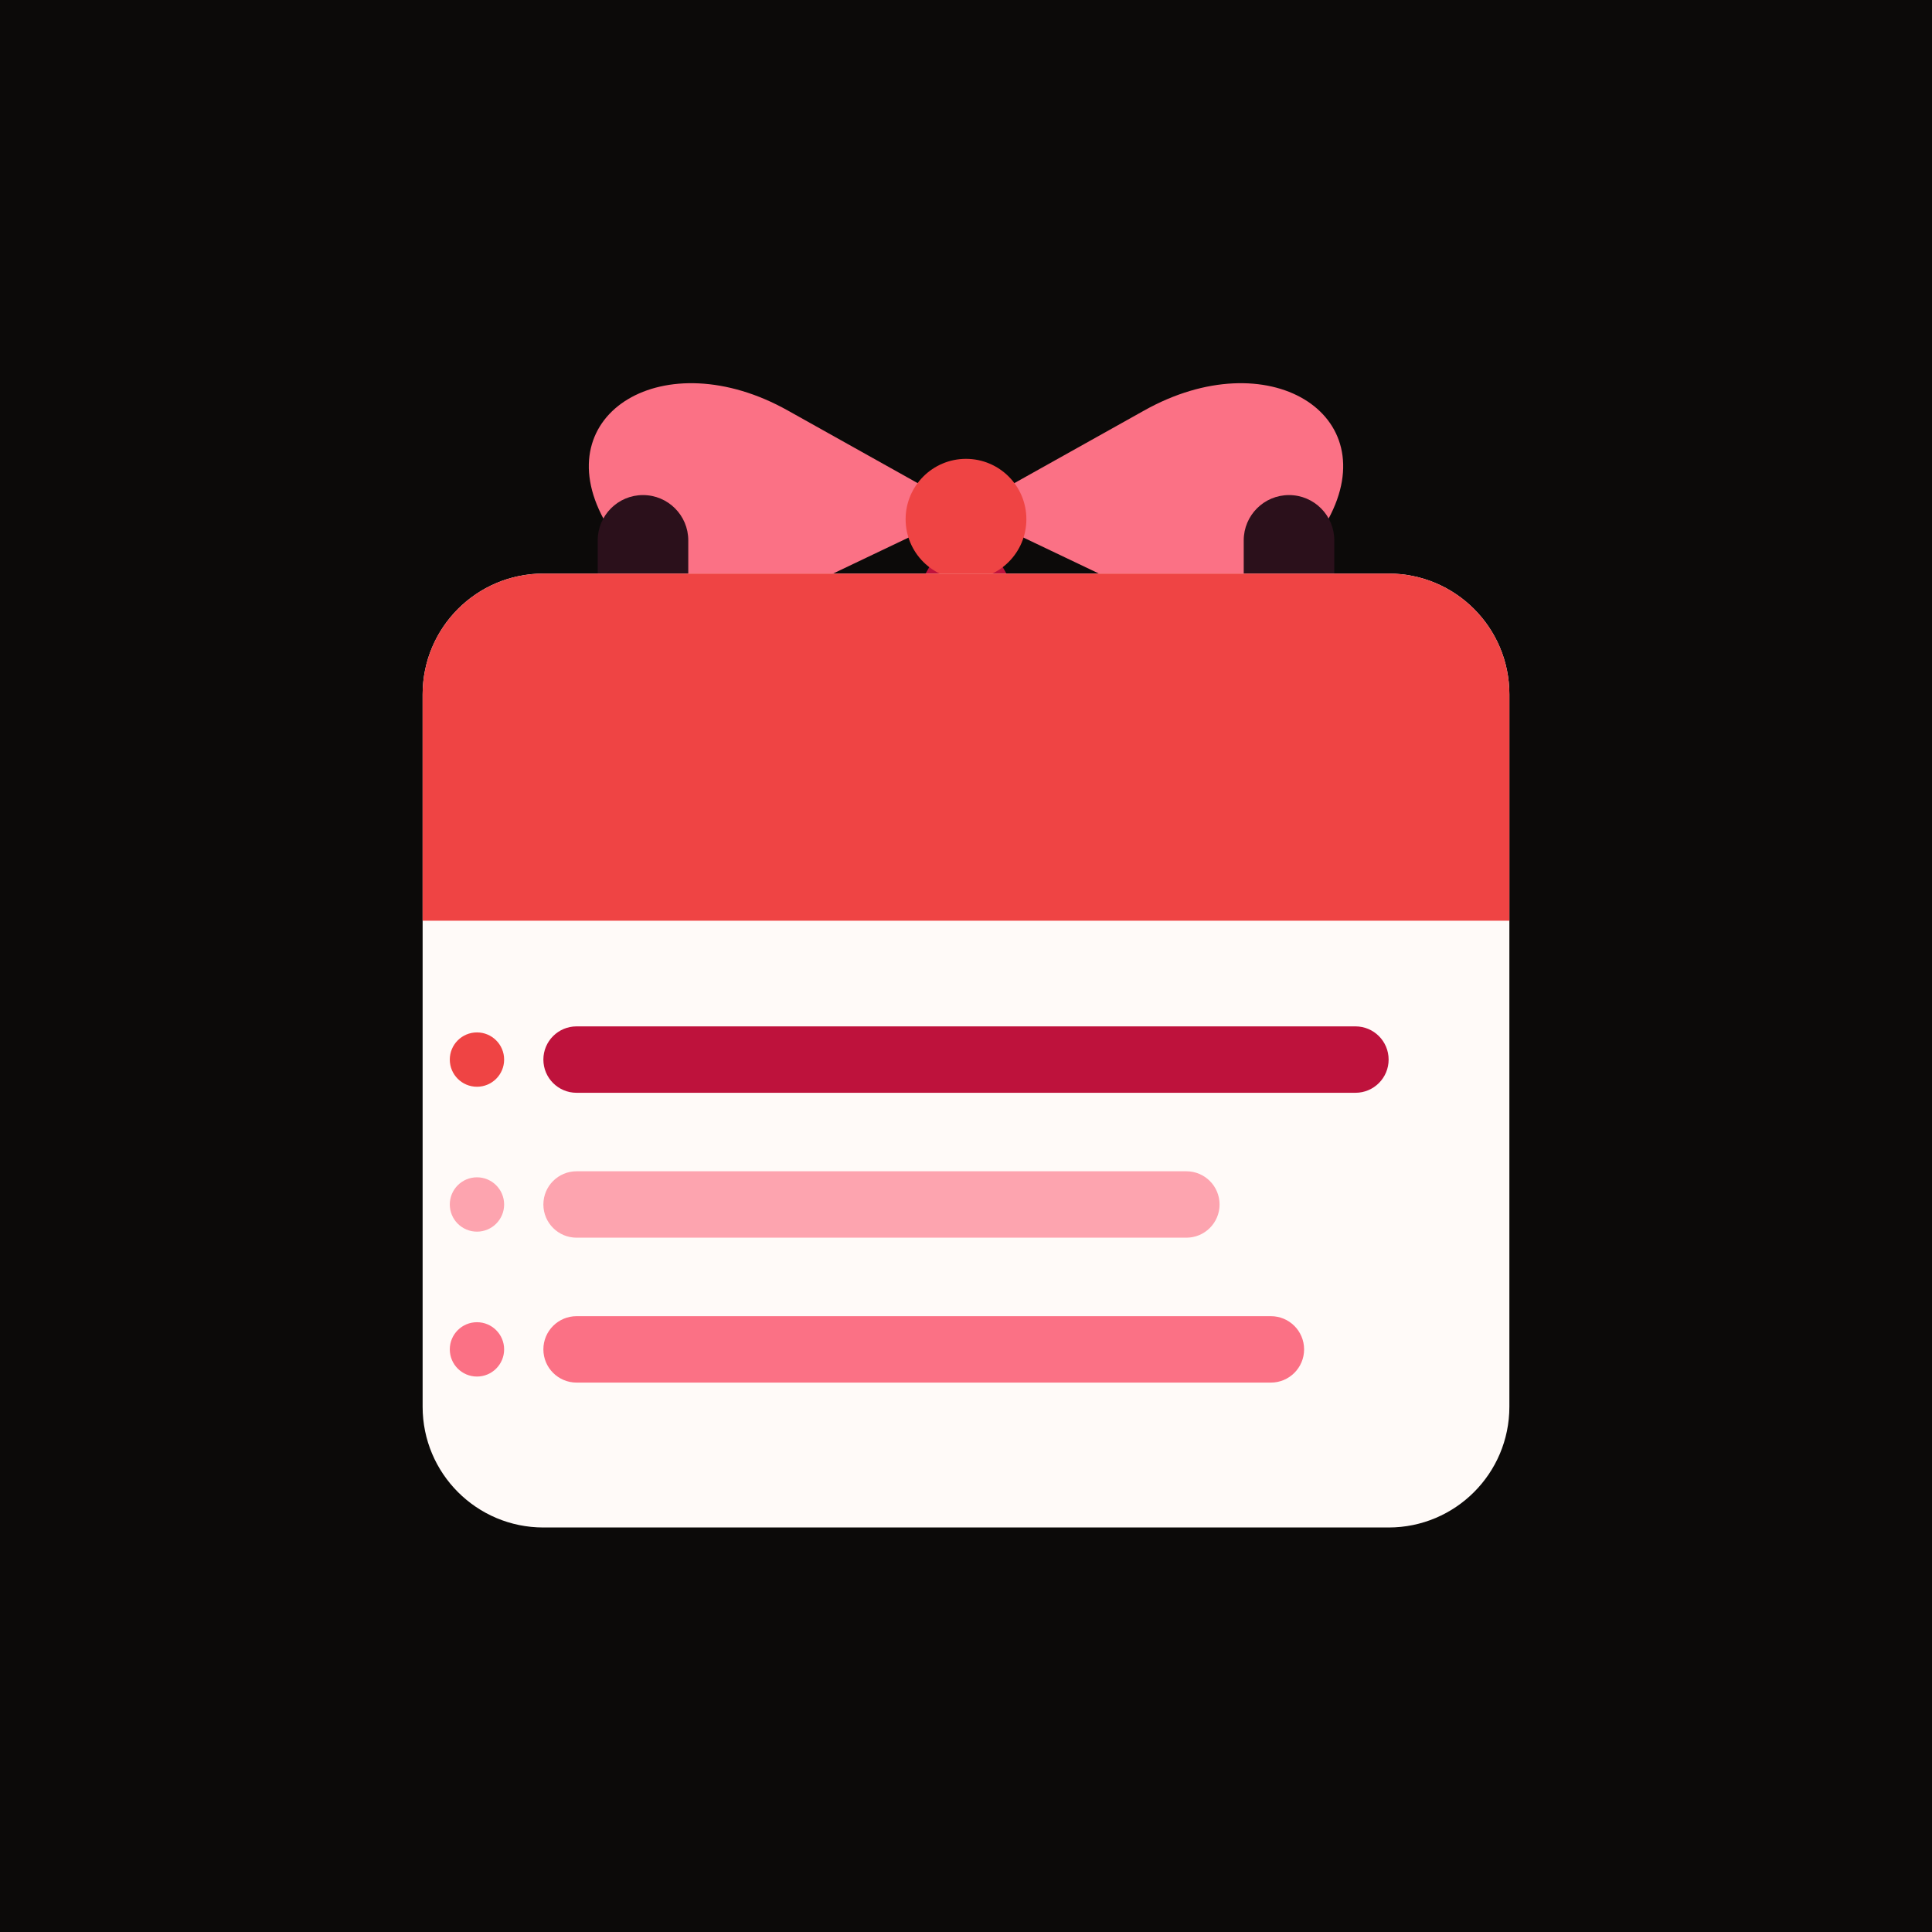
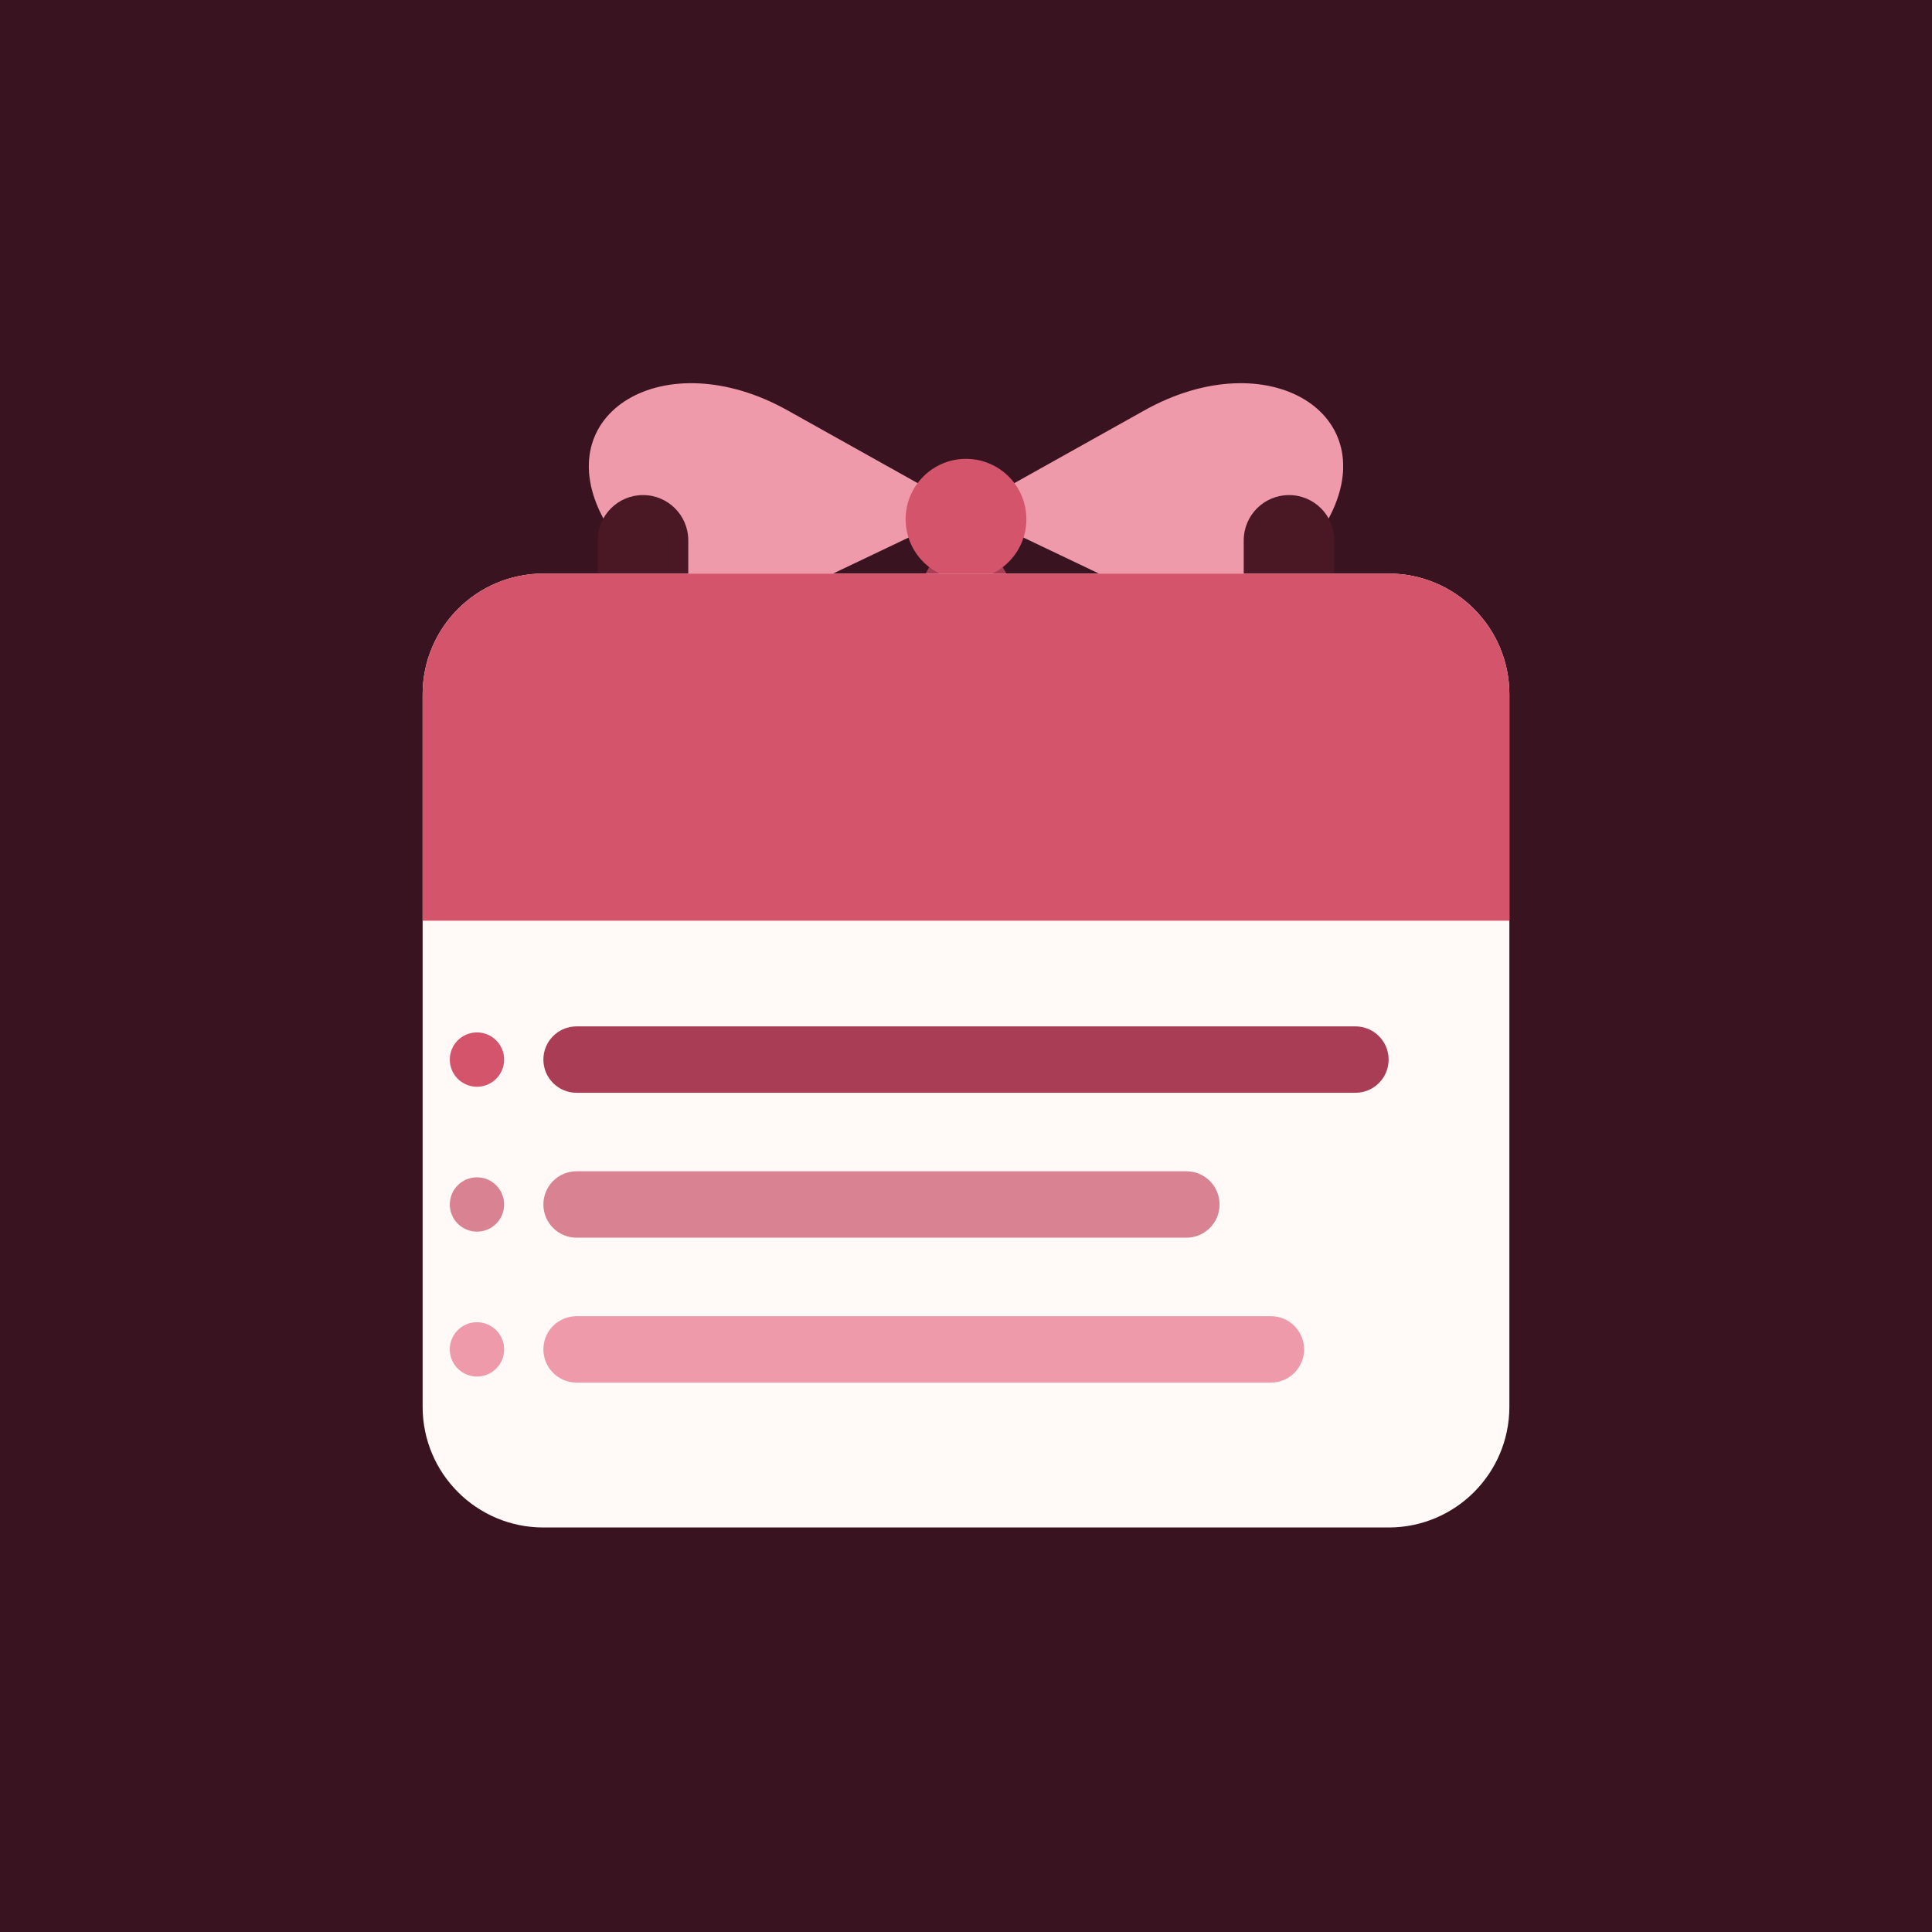
<svg xmlns="http://www.w3.org/2000/svg" viewBox="0 0 512 512" role="img" aria-labelledby="title desc">
-   <rect width="512" height="512" fill="#0c0a09" />
+   <rect width="512" height="512" fill="#3a1320" />
  <g transform="translate(51.2 51.2) scale(.8)">
-     <path d="M136 108c-19-35 20-59 61-36l59 33-65 31c-28 13-48 2-55-28z" fill="#fb7185" />
-     <path d="M376 108c19-35-20-59-61-36l-59 33 65 31c28 13 48 2 55-28z" fill="#fb7185" />
-     <path d="M246 120l-31 55 41-23 41 23-31-55z" fill="#be123c" />
-     <circle cx="256" cy="108" r="20" fill="#ef4444" />
-     <rect x="134" y="100" width="30" height="64" rx="15" fill="#2b101b" />
-     <rect x="348" y="100" width="30" height="64" rx="15" fill="#2b101b" />
+     <path d="M136 108c-19-35 20-59 61-36l59 33-65 31c-28 13-48 2-55-28z" fill="#ee9aaa" />
+     <path d="M376 108c19-35-20-59-61-36l-59 33 65 31c28 13 48 2 55-28z" fill="#ee9aaa" />
+     <path d="M246 120l-31 55 41-23 41 23-31-55z" fill="#a93d56" />
+     <circle cx="256" cy="108" r="20" fill="#d4546b" />
+     <rect x="134" y="100" width="30" height="64" rx="15" fill="#4a1725" />
+     <rect x="348" y="100" width="30" height="64" rx="15" fill="#4a1725" />
    <rect x="76" y="126" width="360" height="316" rx="40" fill="#fffaf8" />
-     <path d="M76 166a40 40 0 0 1 40-40h280a40 40 0 0 1 40 40v75H76z" fill="#ef4444" />
-     <rect x="116" y="276" width="280" height="22" rx="11" fill="#be123c" />
-     <rect x="116" y="324" width="224" height="22" rx="11" fill="#fda4af" />
-     <rect x="116" y="372" width="252" height="22" rx="11" fill="#fb7185" />
-     <circle cx="94" cy="287" r="9" fill="#ef4444" />
-     <circle cx="94" cy="335" r="9" fill="#fda4af" />
-     <circle cx="94" cy="383" r="9" fill="#fb7185" />
+     <path d="M76 166a40 40 0 0 1 40-40h280a40 40 0 0 1 40 40v75H76z" fill="#d4546b" />
+     <rect x="116" y="276" width="280" height="22" rx="11" fill="#a93d56" />
+     <rect x="116" y="324" width="224" height="22" rx="11" fill="#d98292" />
+     <rect x="116" y="372" width="252" height="22" rx="11" fill="#ee9aaa" />
+     <circle cx="94" cy="287" r="9" fill="#d4546b" />
+     <circle cx="94" cy="335" r="9" fill="#d98292" />
+     <circle cx="94" cy="383" r="9" fill="#ee9aaa" />
  </g>
</svg>
